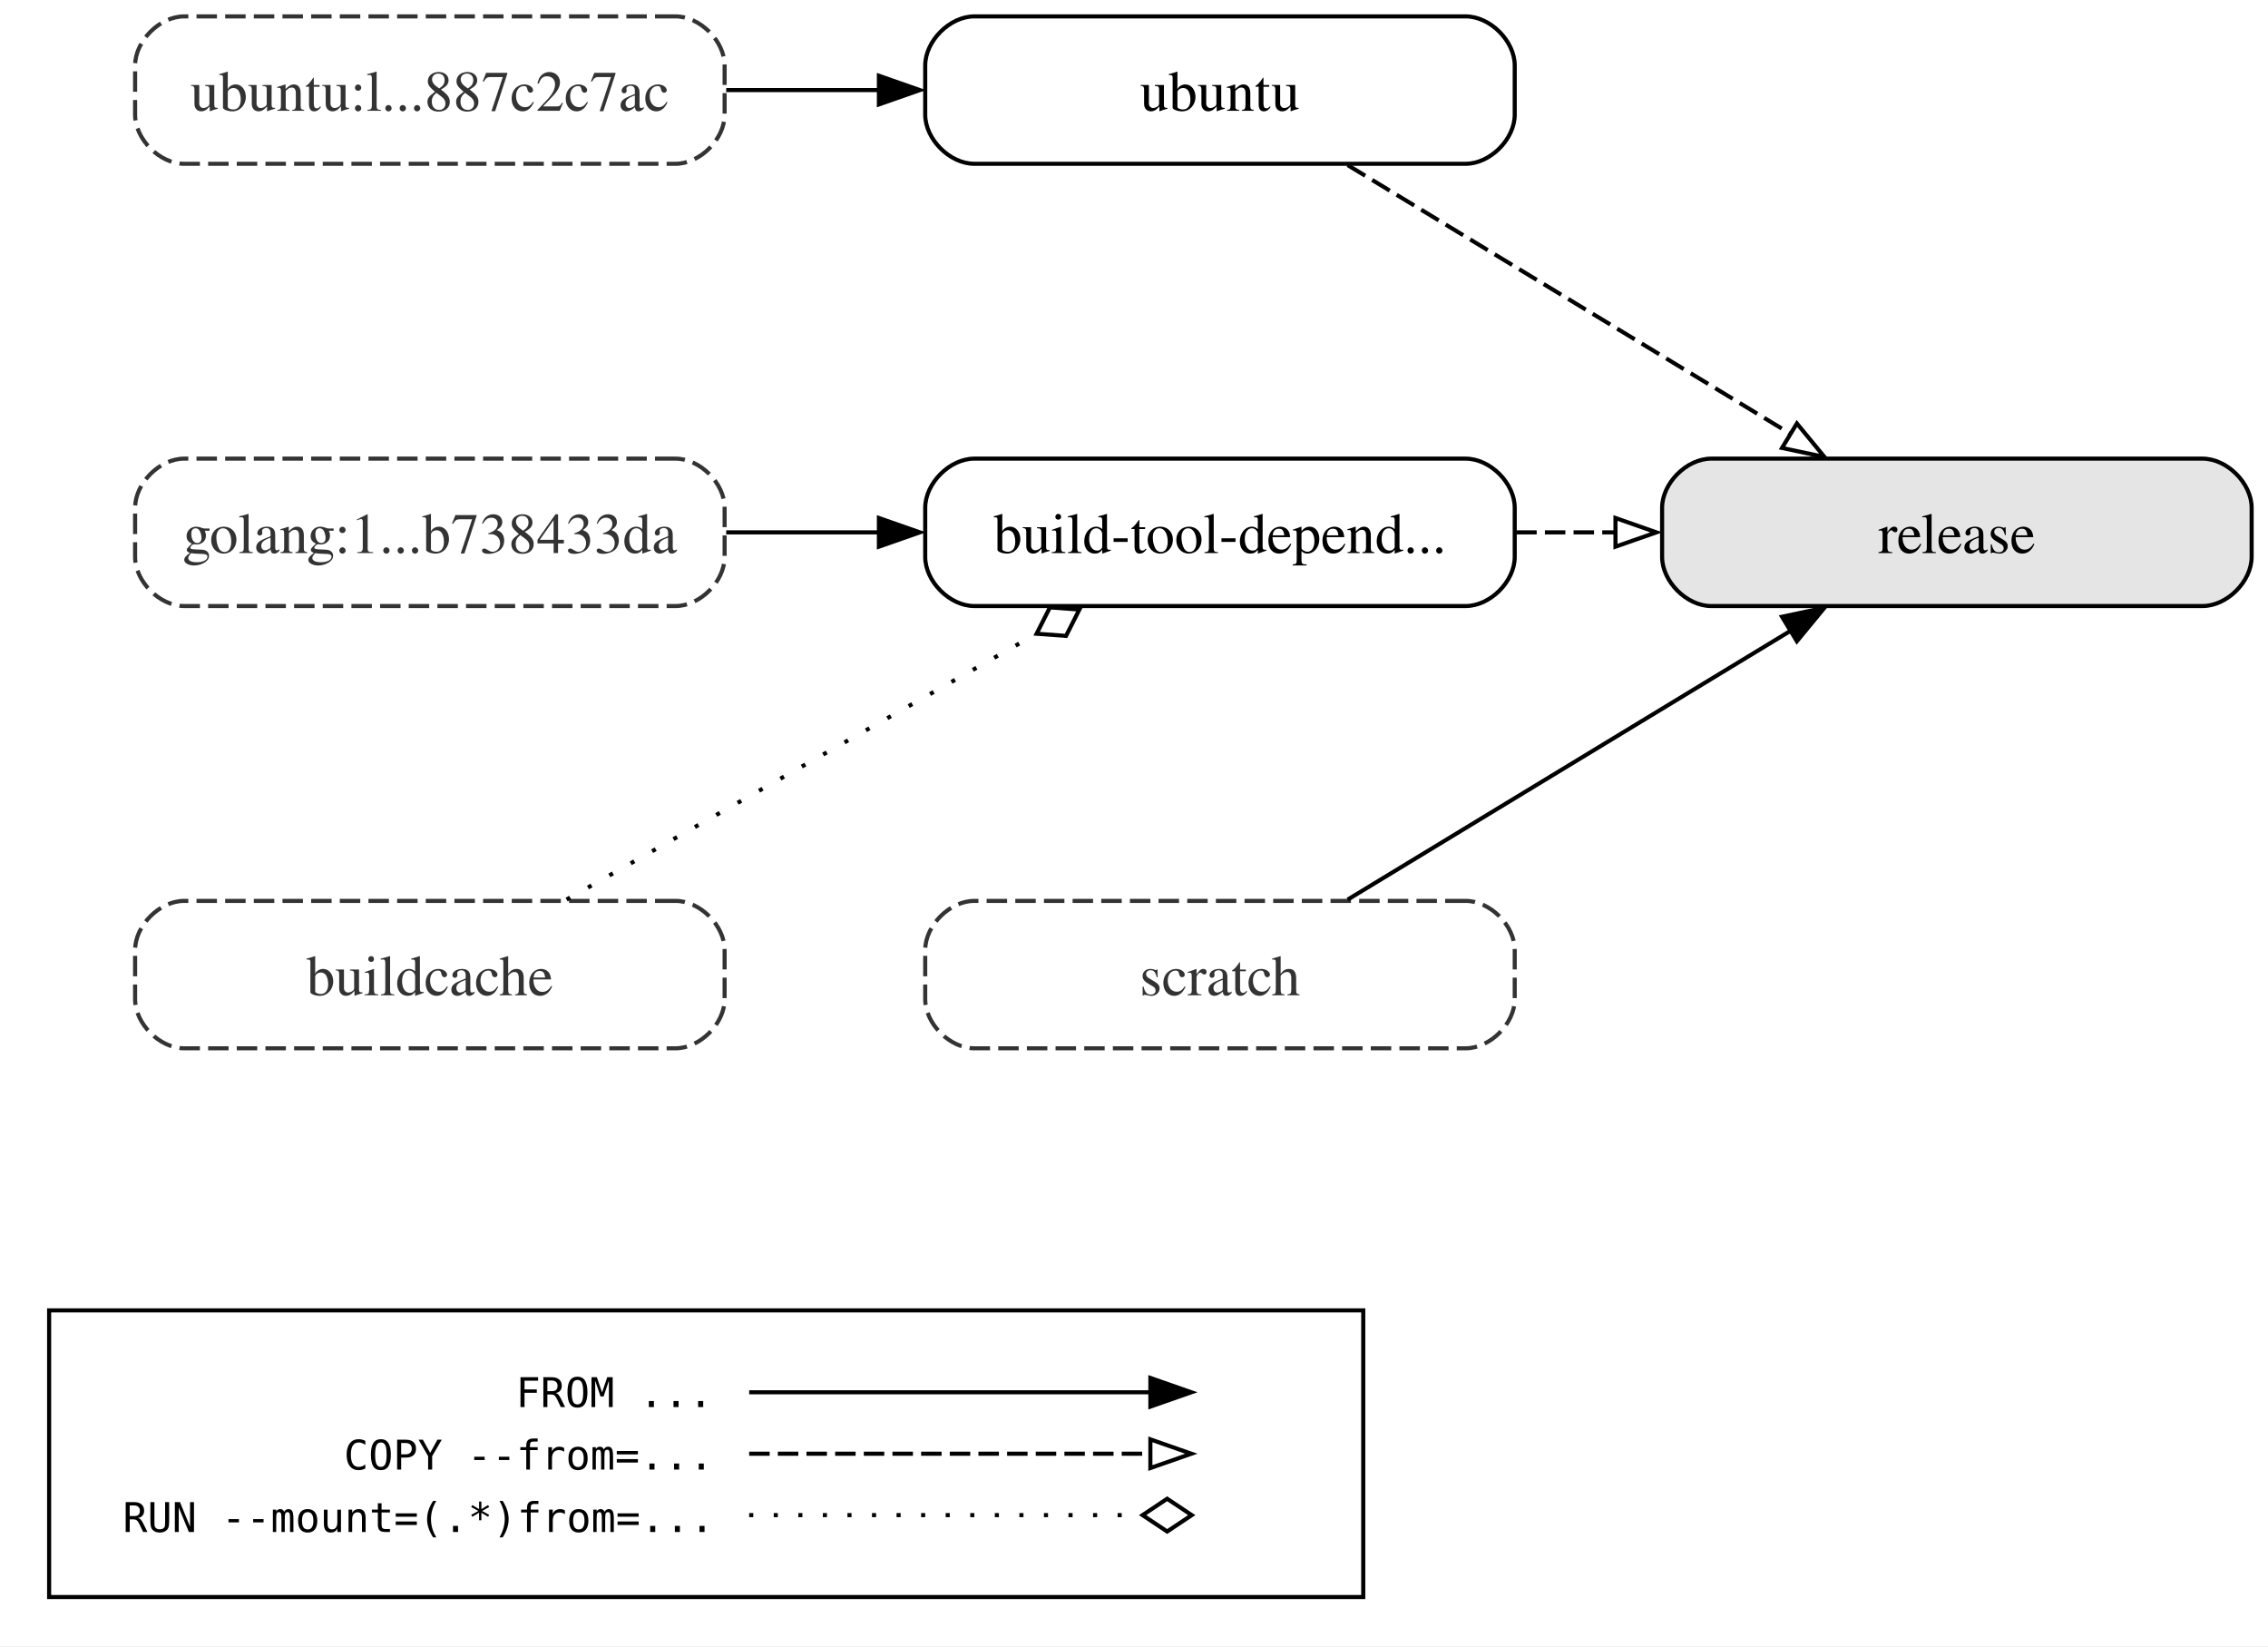
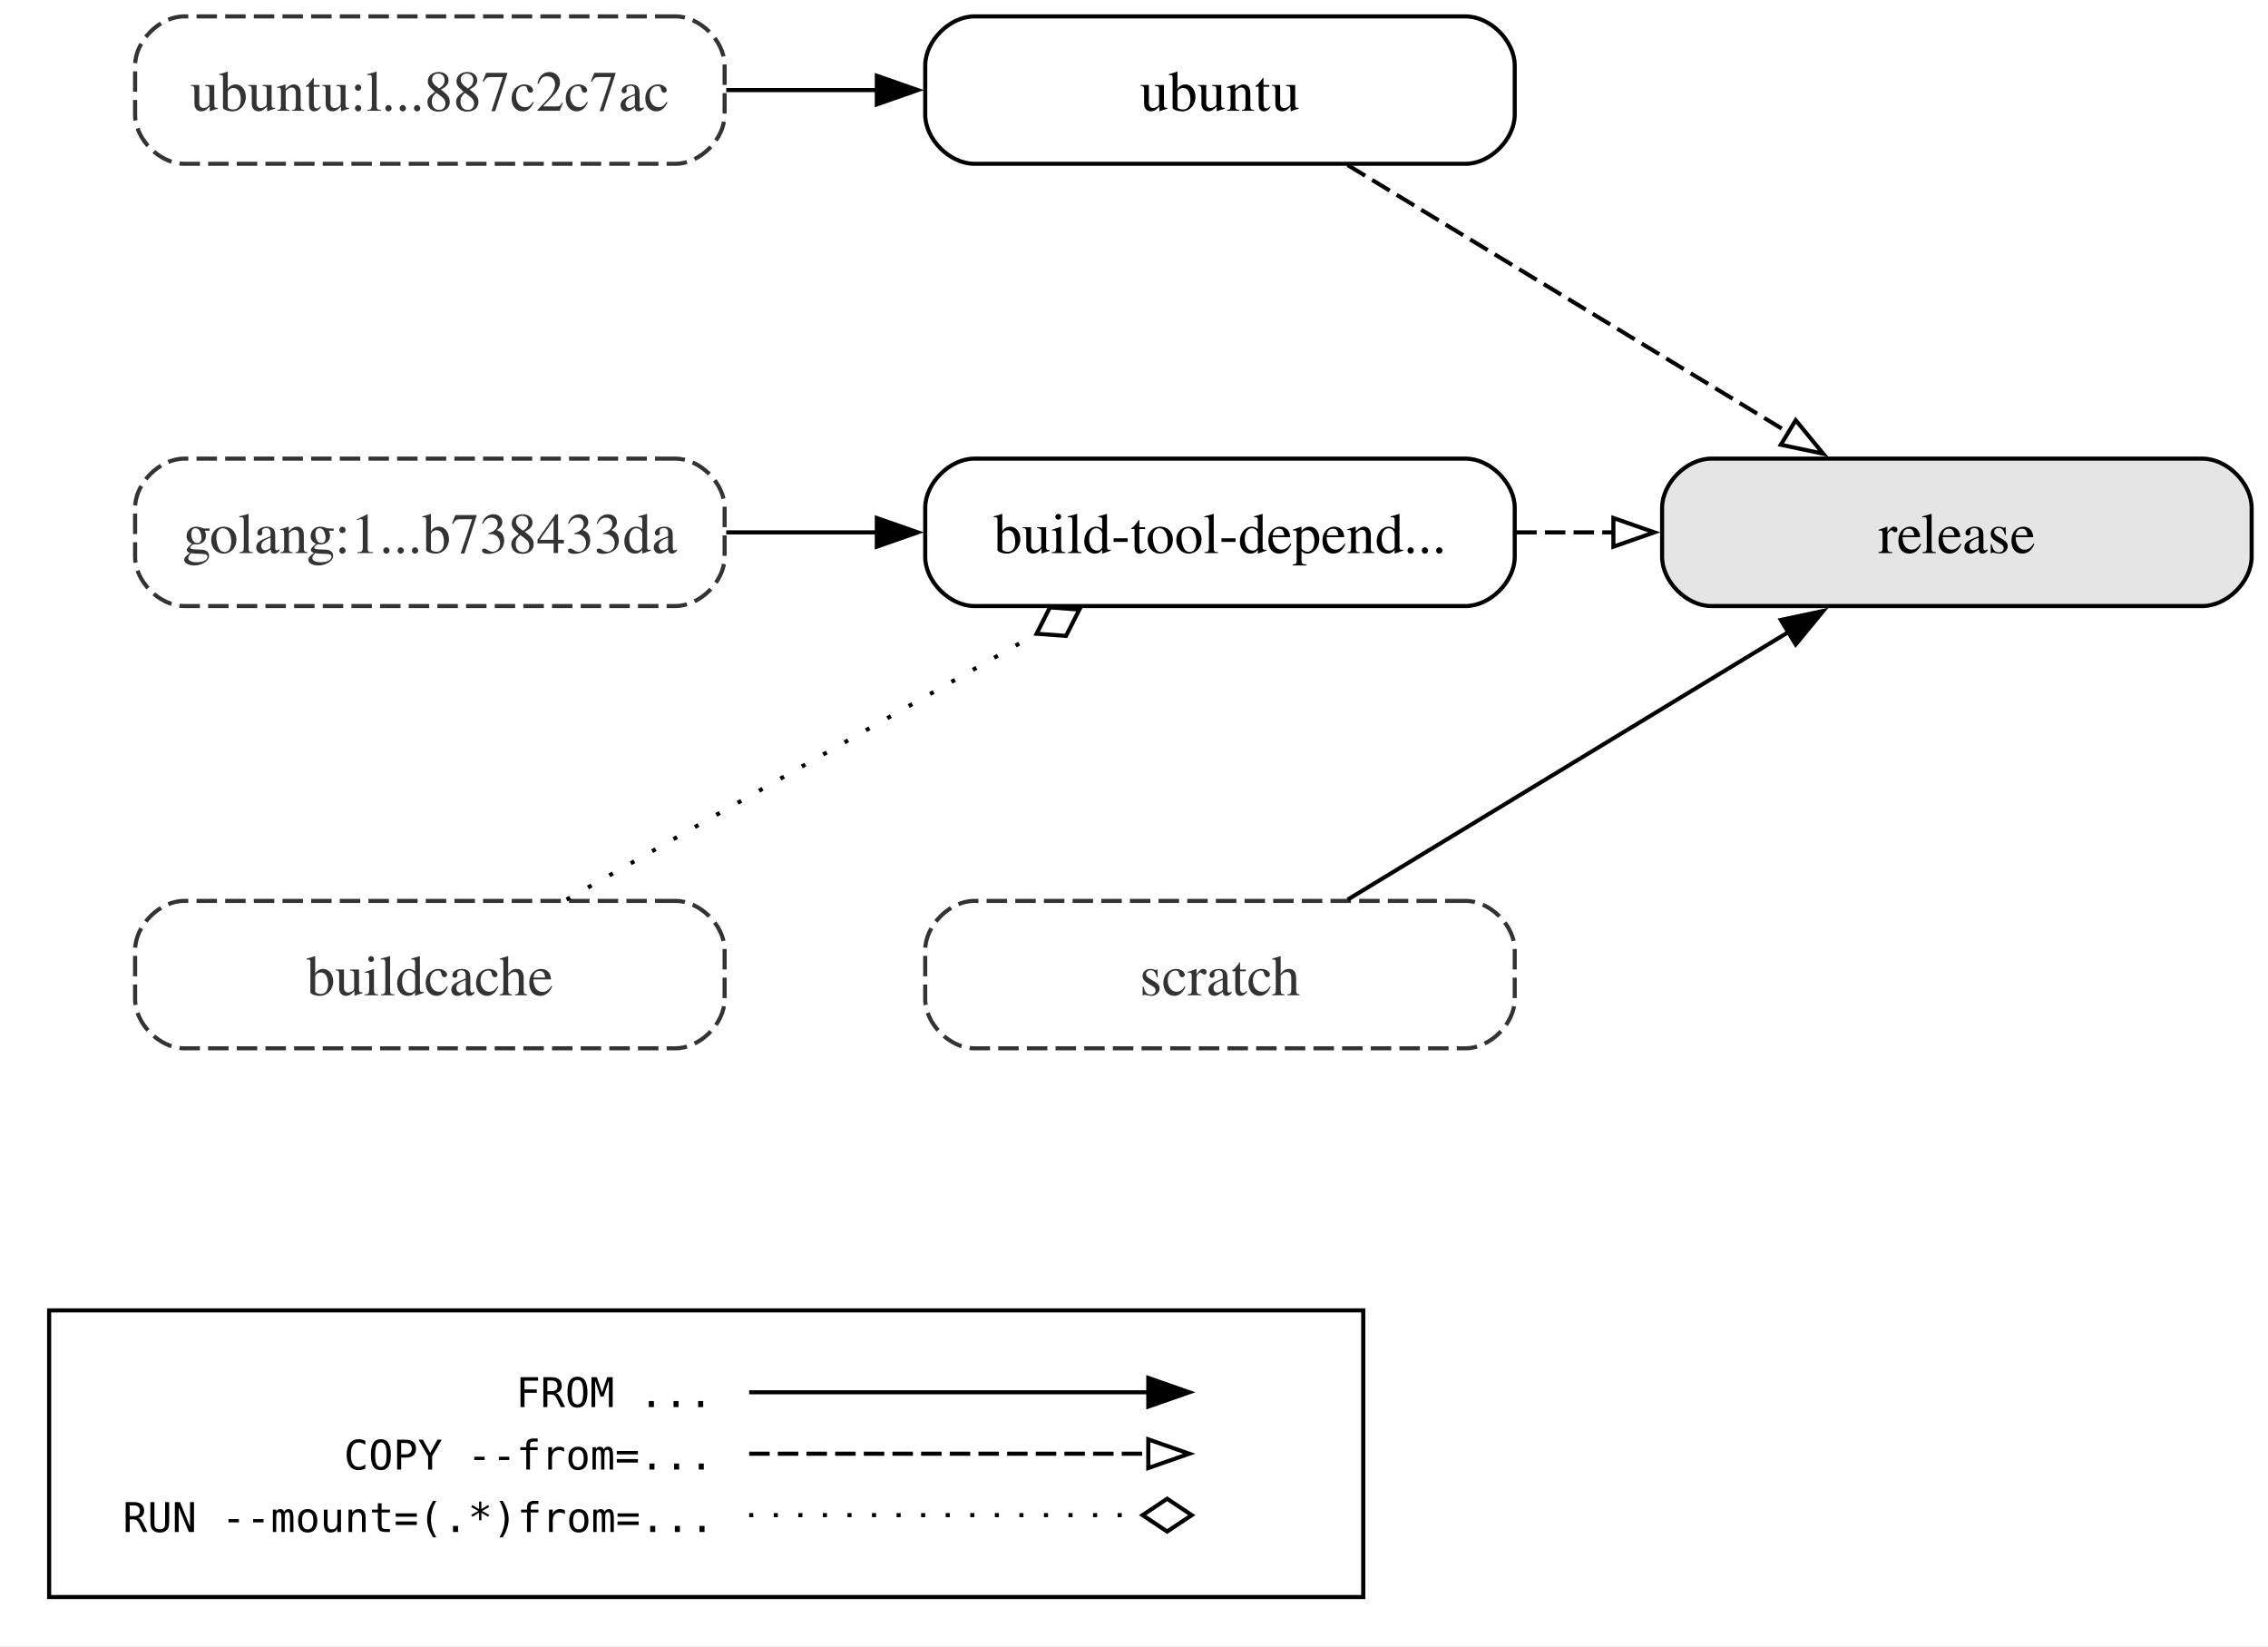
<svg xmlns="http://www.w3.org/2000/svg" width="554pt" height="402pt" viewBox="0.00 0.00 554.00 402.00">
  <g id="graph0" class="graph" transform="scale(1 1) rotate(0) translate(4 398)">
    <polygon fill="white" stroke="none" points="-4,4 -4,-398 550,-398 550,4 -4,4" />
    <g id="clust1" class="cluster">
      <polygon fill="none" stroke="black" points="8,-8 8,-78 329,-78 329,-8 8,-8" />
    </g>
    <g id="node1" class="node">
      <text text-anchor="start" x="122" y="-54.38" font-family="monospace" font-size="10.00">FROM ... </text>
      <text text-anchor="start" x="80" y="-39.12" font-family="monospace" font-size="10.00">COPY --from=... </text>
      <text text-anchor="start" x="26" y="-23.88" font-family="monospace" font-size="10.00">RUN --mount=(.*)from=... </text>
    </g>
    <g id="node2" class="node">
      <text text-anchor="start" x="291" y="-54.38" font-family="monospace" font-size="10.00"> </text>
      <text text-anchor="start" x="291" y="-39.12" font-family="monospace" font-size="10.00"> </text>
      <text text-anchor="start" x="291" y="-23.88" font-family="monospace" font-size="10.00"> </text>
    </g>
    <g id="edge1" class="edge">
-       <path fill="none" stroke="black" d="M179,-58C223.57,-58 237.38,-58 277.02,-58" />
-       <polygon fill="black" stroke="black" points="277,-61.5 287,-58 277,-54.5 277,-61.5" />
+       <path fill="none" stroke="black" d="M179,-58C223.38,-58 237.26,-58 276.52,-58" />
+       <polygon fill="black" stroke="black" points="276.49,-61.5 286.49,-58 276.49,-54.5 276.49,-61.5" />
    </g>
    <g id="edge2" class="edge">
-       <path fill="none" stroke="black" stroke-dasharray="5,2" d="M179,-43C223.57,-43 237.38,-43 277.02,-43" />
-       <polygon fill="none" stroke="black" points="277,-46.5 287,-43 277,-39.5 277,-46.5" />
+       <path fill="none" stroke="black" stroke-dasharray="5,2" d="M179,-43C223.38,-43 237.26,-43 276.52,-43" />
+       <polygon fill="none" stroke="black" points="276.49,-46.5 286.49,-43 276.49,-39.5 276.49,-46.5" />
    </g>
    <g id="edge3" class="edge">
      <path fill="none" stroke="black" stroke-dasharray="1,5" d="M179,-28C222.9,-28 236.97,-28 275.27,-28" />
      <polygon fill="none" stroke="black" points="275.1,-28 281.1,-24 287.1,-28 281.1,-32 275.1,-28" />
    </g>
    <g id="node3" class="node">
      <path fill="none" stroke="#333333" stroke-dasharray="5,2" d="M161,-394C161,-394 41,-394 41,-394 35,-394 29,-388 29,-382 29,-382 29,-370 29,-370 29,-364 35,-358 41,-358 41,-358 161,-358 161,-358 167,-358 173,-364 173,-370 173,-370 173,-382 173,-382 173,-388 167,-394 161,-394" />
      <text text-anchor="middle" x="101" y="-370.95" font-family="Times,serif" font-size="14.00" fill="#333333">ubuntu:l...887c2c7ac</text>
    </g>
    <g id="node4" class="node">
      <path fill="none" stroke="black" d="M354,-394C354,-394 234,-394 234,-394 228,-394 222,-388 222,-382 222,-382 222,-370 222,-370 222,-364 228,-358 234,-358 234,-358 354,-358 354,-358 360,-358 366,-364 366,-370 366,-370 366,-382 366,-382 366,-388 360,-394 354,-394" />
      <text text-anchor="middle" x="294" y="-370.95" font-family="Times,serif" font-size="14.00">ubuntu</text>
    </g>
    <g id="edge4" class="edge">
-       <path fill="none" stroke="black" d="M173.39,-376C185.6,-376 198.38,-376 210.84,-376" />
-       <polygon fill="black" stroke="black" points="210.69,-379.5 220.69,-376 210.69,-372.5 210.69,-379.5" />
+       <path fill="none" stroke="black" d="M173.39,-376C185.48,-376 198.12,-376 210.46,-376" />
+       <polygon fill="black" stroke="black" points="210.18,-379.5 220.18,-376 210.18,-372.5 210.18,-379.5" />
    </g>
    <g id="node9" class="node">
      <path fill="#e5e5e5" stroke="black" d="M534,-286C534,-286 414,-286 414,-286 408,-286 402,-280 402,-274 402,-274 402,-262 402,-262 402,-256 408,-250 414,-250 414,-250 534,-250 534,-250 540,-250 546,-256 546,-262 546,-262 546,-274 546,-274 546,-280 540,-286 534,-286" />
      <text text-anchor="middle" x="474" y="-262.95" font-family="Times,serif" font-size="14.00">release</text>
    </g>
    <g id="edge8" class="edge">
-       <path fill="none" stroke="black" stroke-dasharray="5,2" d="M325.2,-357.68C354.99,-339.6 400.69,-311.87 433.38,-292.04" />
-       <polygon fill="none" stroke="black" points="434.92,-294.59 441.66,-286.41 431.29,-288.61 434.92,-294.59" />
+       <path fill="none" stroke="black" stroke-dasharray="5,2" d="M325.2,-357.68C354.86,-339.68 400.3,-312.11 432.96,-292.29" />
+       <polygon fill="none" stroke="black" points="434.63,-295.38 441.36,-287.2 431,-289.39 434.63,-295.38" />
    </g>
    <g id="node5" class="node">
      <path fill="none" stroke="#333333" stroke-dasharray="5,2" d="M161,-286C161,-286 41,-286 41,-286 35,-286 29,-280 29,-274 29,-274 29,-262 29,-262 29,-256 35,-250 41,-250 41,-250 161,-250 161,-250 167,-250 173,-256 173,-262 173,-262 173,-274 173,-274 173,-280 167,-286 161,-286" />
      <text text-anchor="middle" x="101" y="-262.95" font-family="Times,serif" font-size="14.00" fill="#333333">golang:1...b738433da</text>
    </g>
    <g id="node6" class="node">
      <path fill="none" stroke="black" d="M354,-286C354,-286 234,-286 234,-286 228,-286 222,-280 222,-274 222,-274 222,-262 222,-262 222,-256 228,-250 234,-250 234,-250 354,-250 354,-250 360,-250 366,-256 366,-262 366,-262 366,-274 366,-274 366,-280 360,-286 354,-286" />
      <text text-anchor="middle" x="294" y="-262.95" font-family="Times,serif" font-size="14.00">build-tool-depend...</text>
    </g>
    <g id="edge5" class="edge">
-       <path fill="none" stroke="black" d="M173.39,-268C185.6,-268 198.38,-268 210.84,-268" />
-       <polygon fill="black" stroke="black" points="210.69,-271.5 220.69,-268 210.69,-264.5 210.69,-271.5" />
+       <path fill="none" stroke="black" d="M173.39,-268C185.48,-268 198.12,-268 210.46,-268" />
+       <polygon fill="black" stroke="black" points="210.18,-271.5 220.18,-268 210.18,-264.5 210.18,-271.5" />
    </g>
    <g id="edge9" class="edge">
-       <path fill="none" stroke="black" stroke-dasharray="5,2" d="M366.37,-268C374.35,-268 382.53,-268 390.63,-268" />
-       <polygon fill="none" stroke="black" points="390.61,-271.5 400.61,-268 390.61,-264.5 390.61,-271.5" />
+       <path fill="none" stroke="black" stroke-dasharray="5,2" d="M366.37,-268C374.26,-268 382.34,-268 390.36,-268" />
+       <polygon fill="none" stroke="black" points="390.1,-271.5 400.1,-268 390.1,-264.5 390.1,-271.5" />
    </g>
    <g id="node7" class="node">
      <path fill="none" stroke="#333333" stroke-dasharray="5,2" d="M161,-178C161,-178 41,-178 41,-178 35,-178 29,-172 29,-166 29,-166 29,-154 29,-154 29,-148 35,-142 41,-142 41,-142 161,-142 161,-142 167,-142 173,-148 173,-154 173,-154 173,-166 173,-166 173,-172 167,-178 161,-178" />
      <text text-anchor="middle" x="101" y="-154.95" font-family="Times,serif" font-size="14.00" fill="#333333">buildcache</text>
    </g>
    <g id="edge6" class="edge">
      <path fill="none" stroke="black" stroke-dasharray="1,5" d="M134.4,-178.32C165.96,-196.16 214.15,-223.41 249.13,-243.19" />
      <polygon fill="none" stroke="black" points="249.21,-243.24 256.4,-242.71 259.66,-249.15 252.46,-249.67 249.21,-243.24" />
    </g>
    <g id="node8" class="node">
      <path fill="none" stroke="#333333" stroke-dasharray="5,2" d="M354,-178C354,-178 234,-178 234,-178 228,-178 222,-172 222,-166 222,-166 222,-154 222,-154 222,-148 228,-142 234,-142 234,-142 354,-142 354,-142 360,-142 366,-148 366,-154 366,-154 366,-166 366,-166 366,-172 360,-178 354,-178" />
      <text text-anchor="middle" x="294" y="-154.95" font-family="Times,serif" font-size="14.00" fill="#333333">scratch</text>
    </g>
    <g id="edge7" class="edge">
-       <path fill="none" stroke="black" d="M325.2,-178.32C354.99,-196.4 400.69,-224.13 433.38,-243.96" />
-       <polygon fill="black" stroke="black" points="431.29,-247.39 441.66,-249.59 434.92,-241.41 431.29,-247.39" />
+       <path fill="none" stroke="black" d="M325.2,-178.32C354.86,-196.32 400.3,-223.89 432.96,-243.71" />
+       <polygon fill="black" stroke="black" points="431,-246.61 441.36,-248.8 434.63,-240.62 431,-246.61" />
    </g>
  </g>
</svg>
